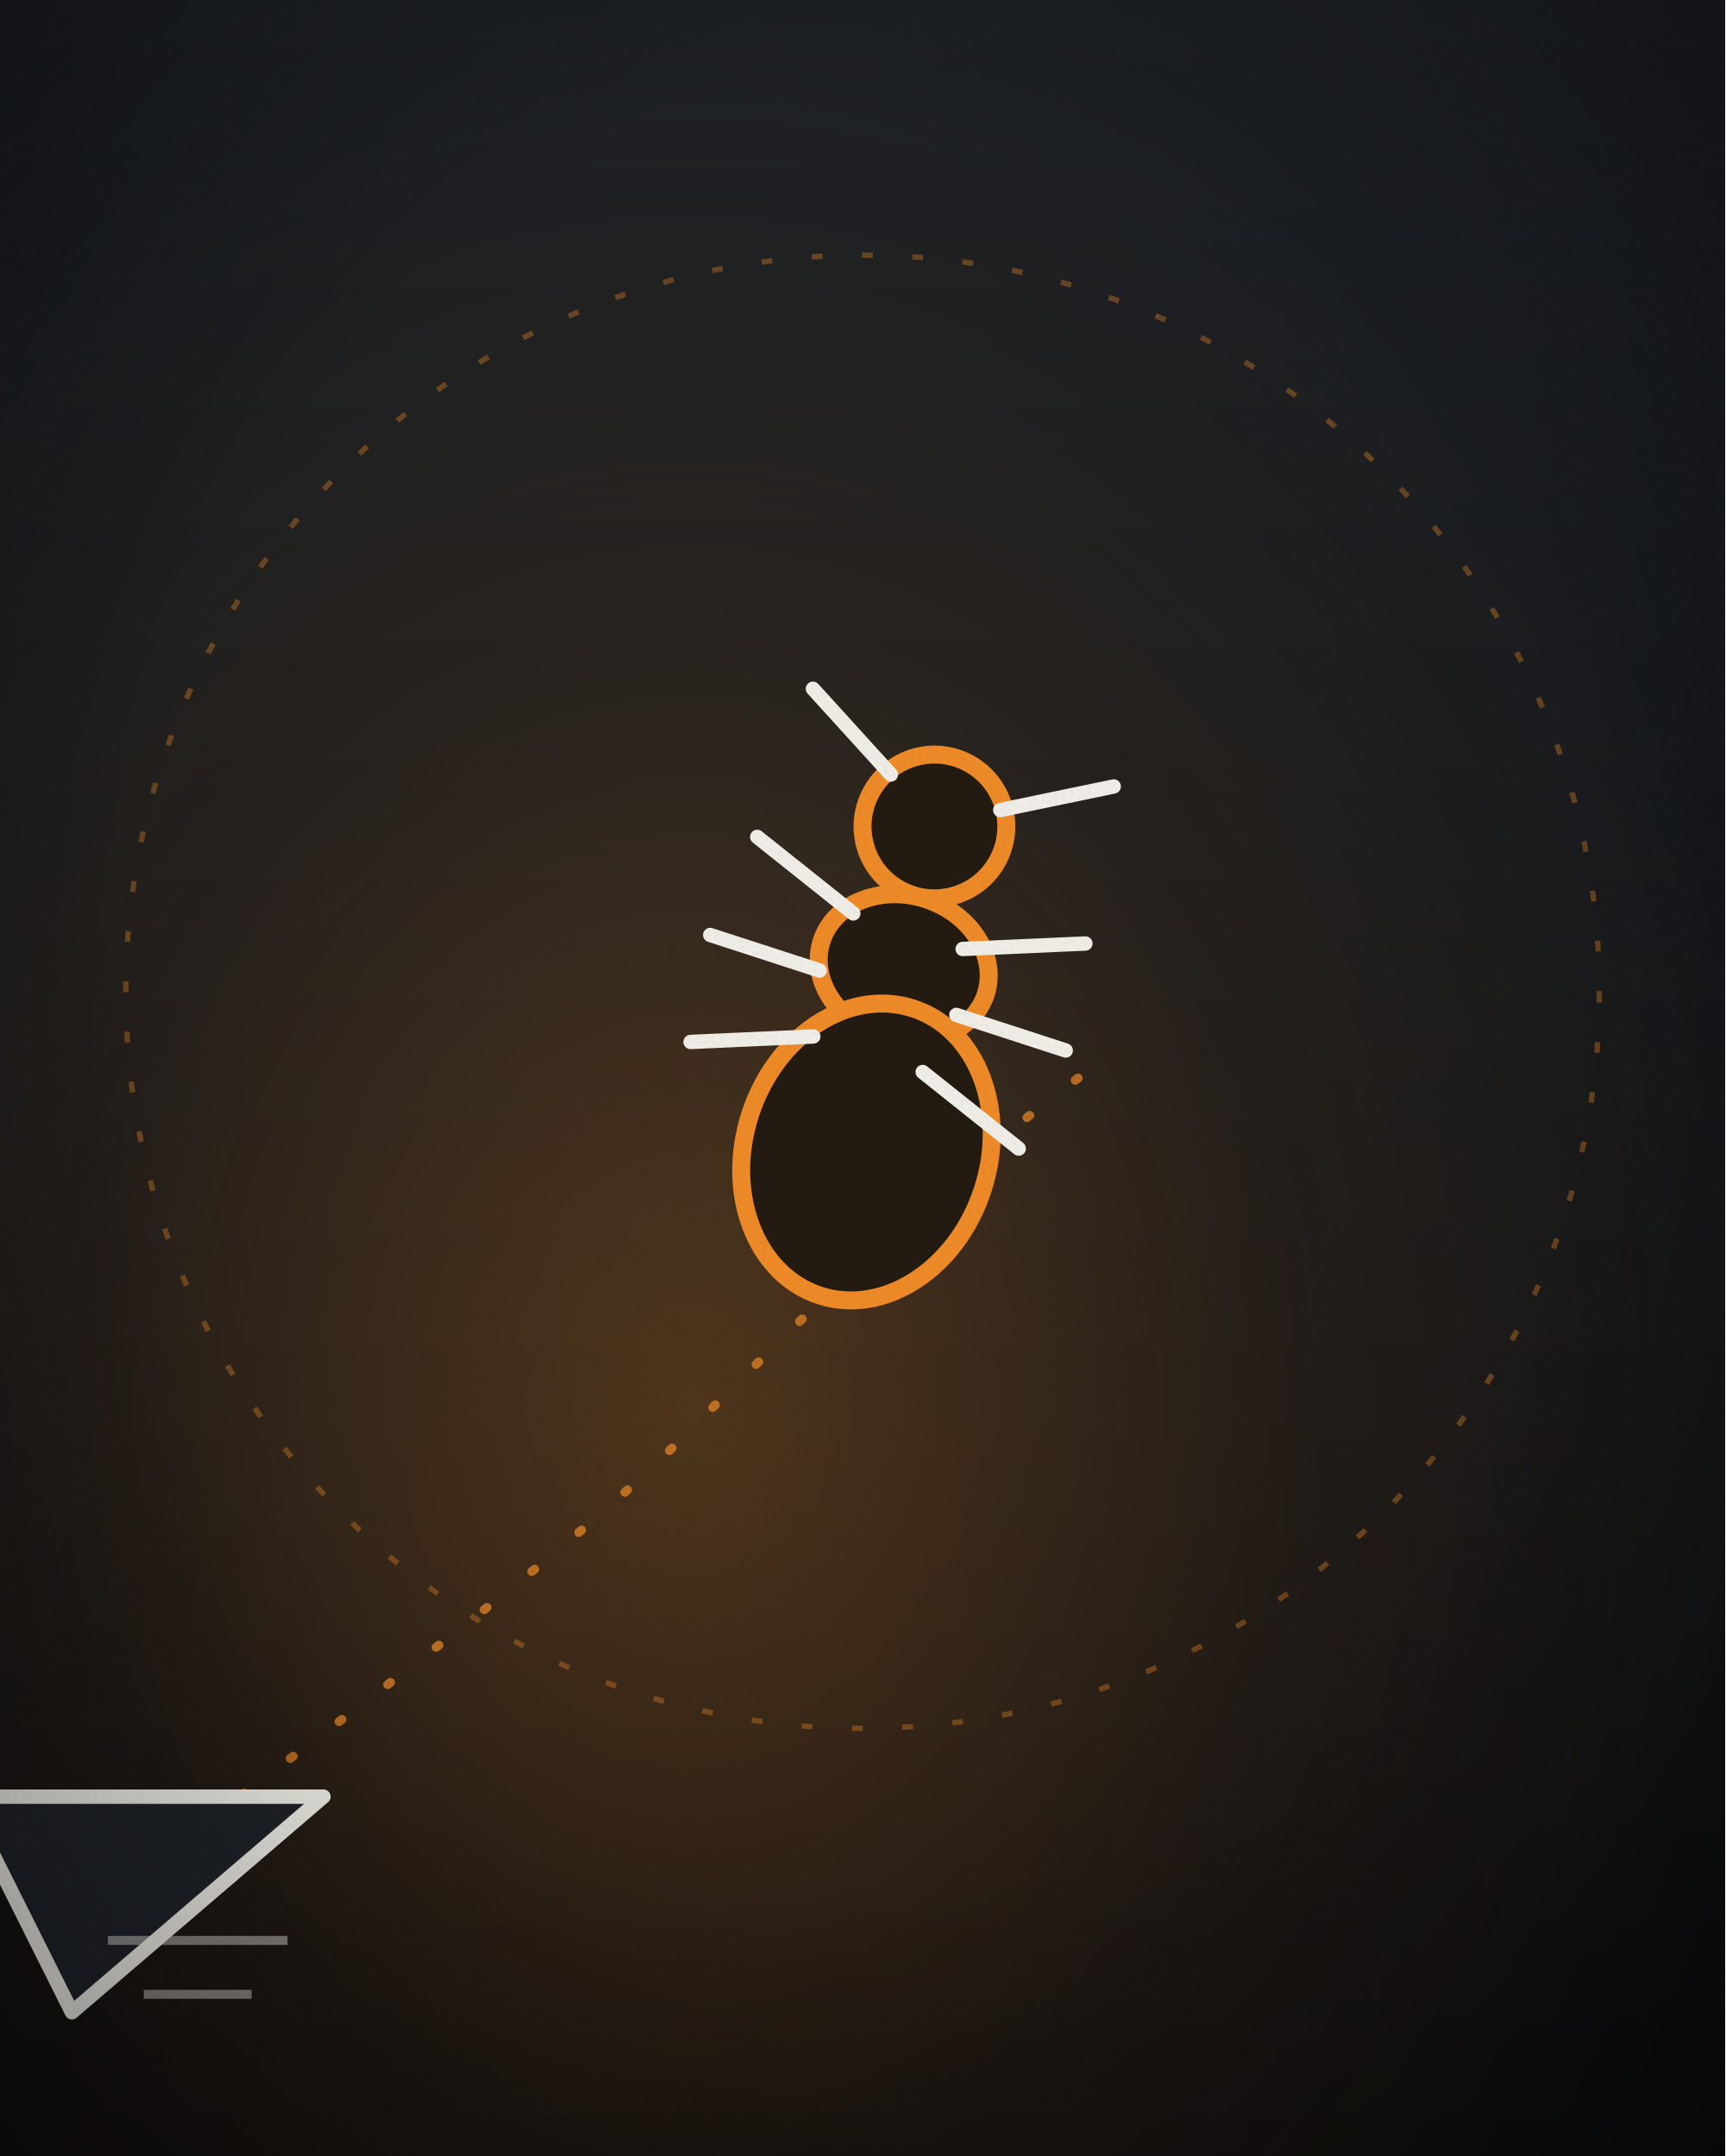
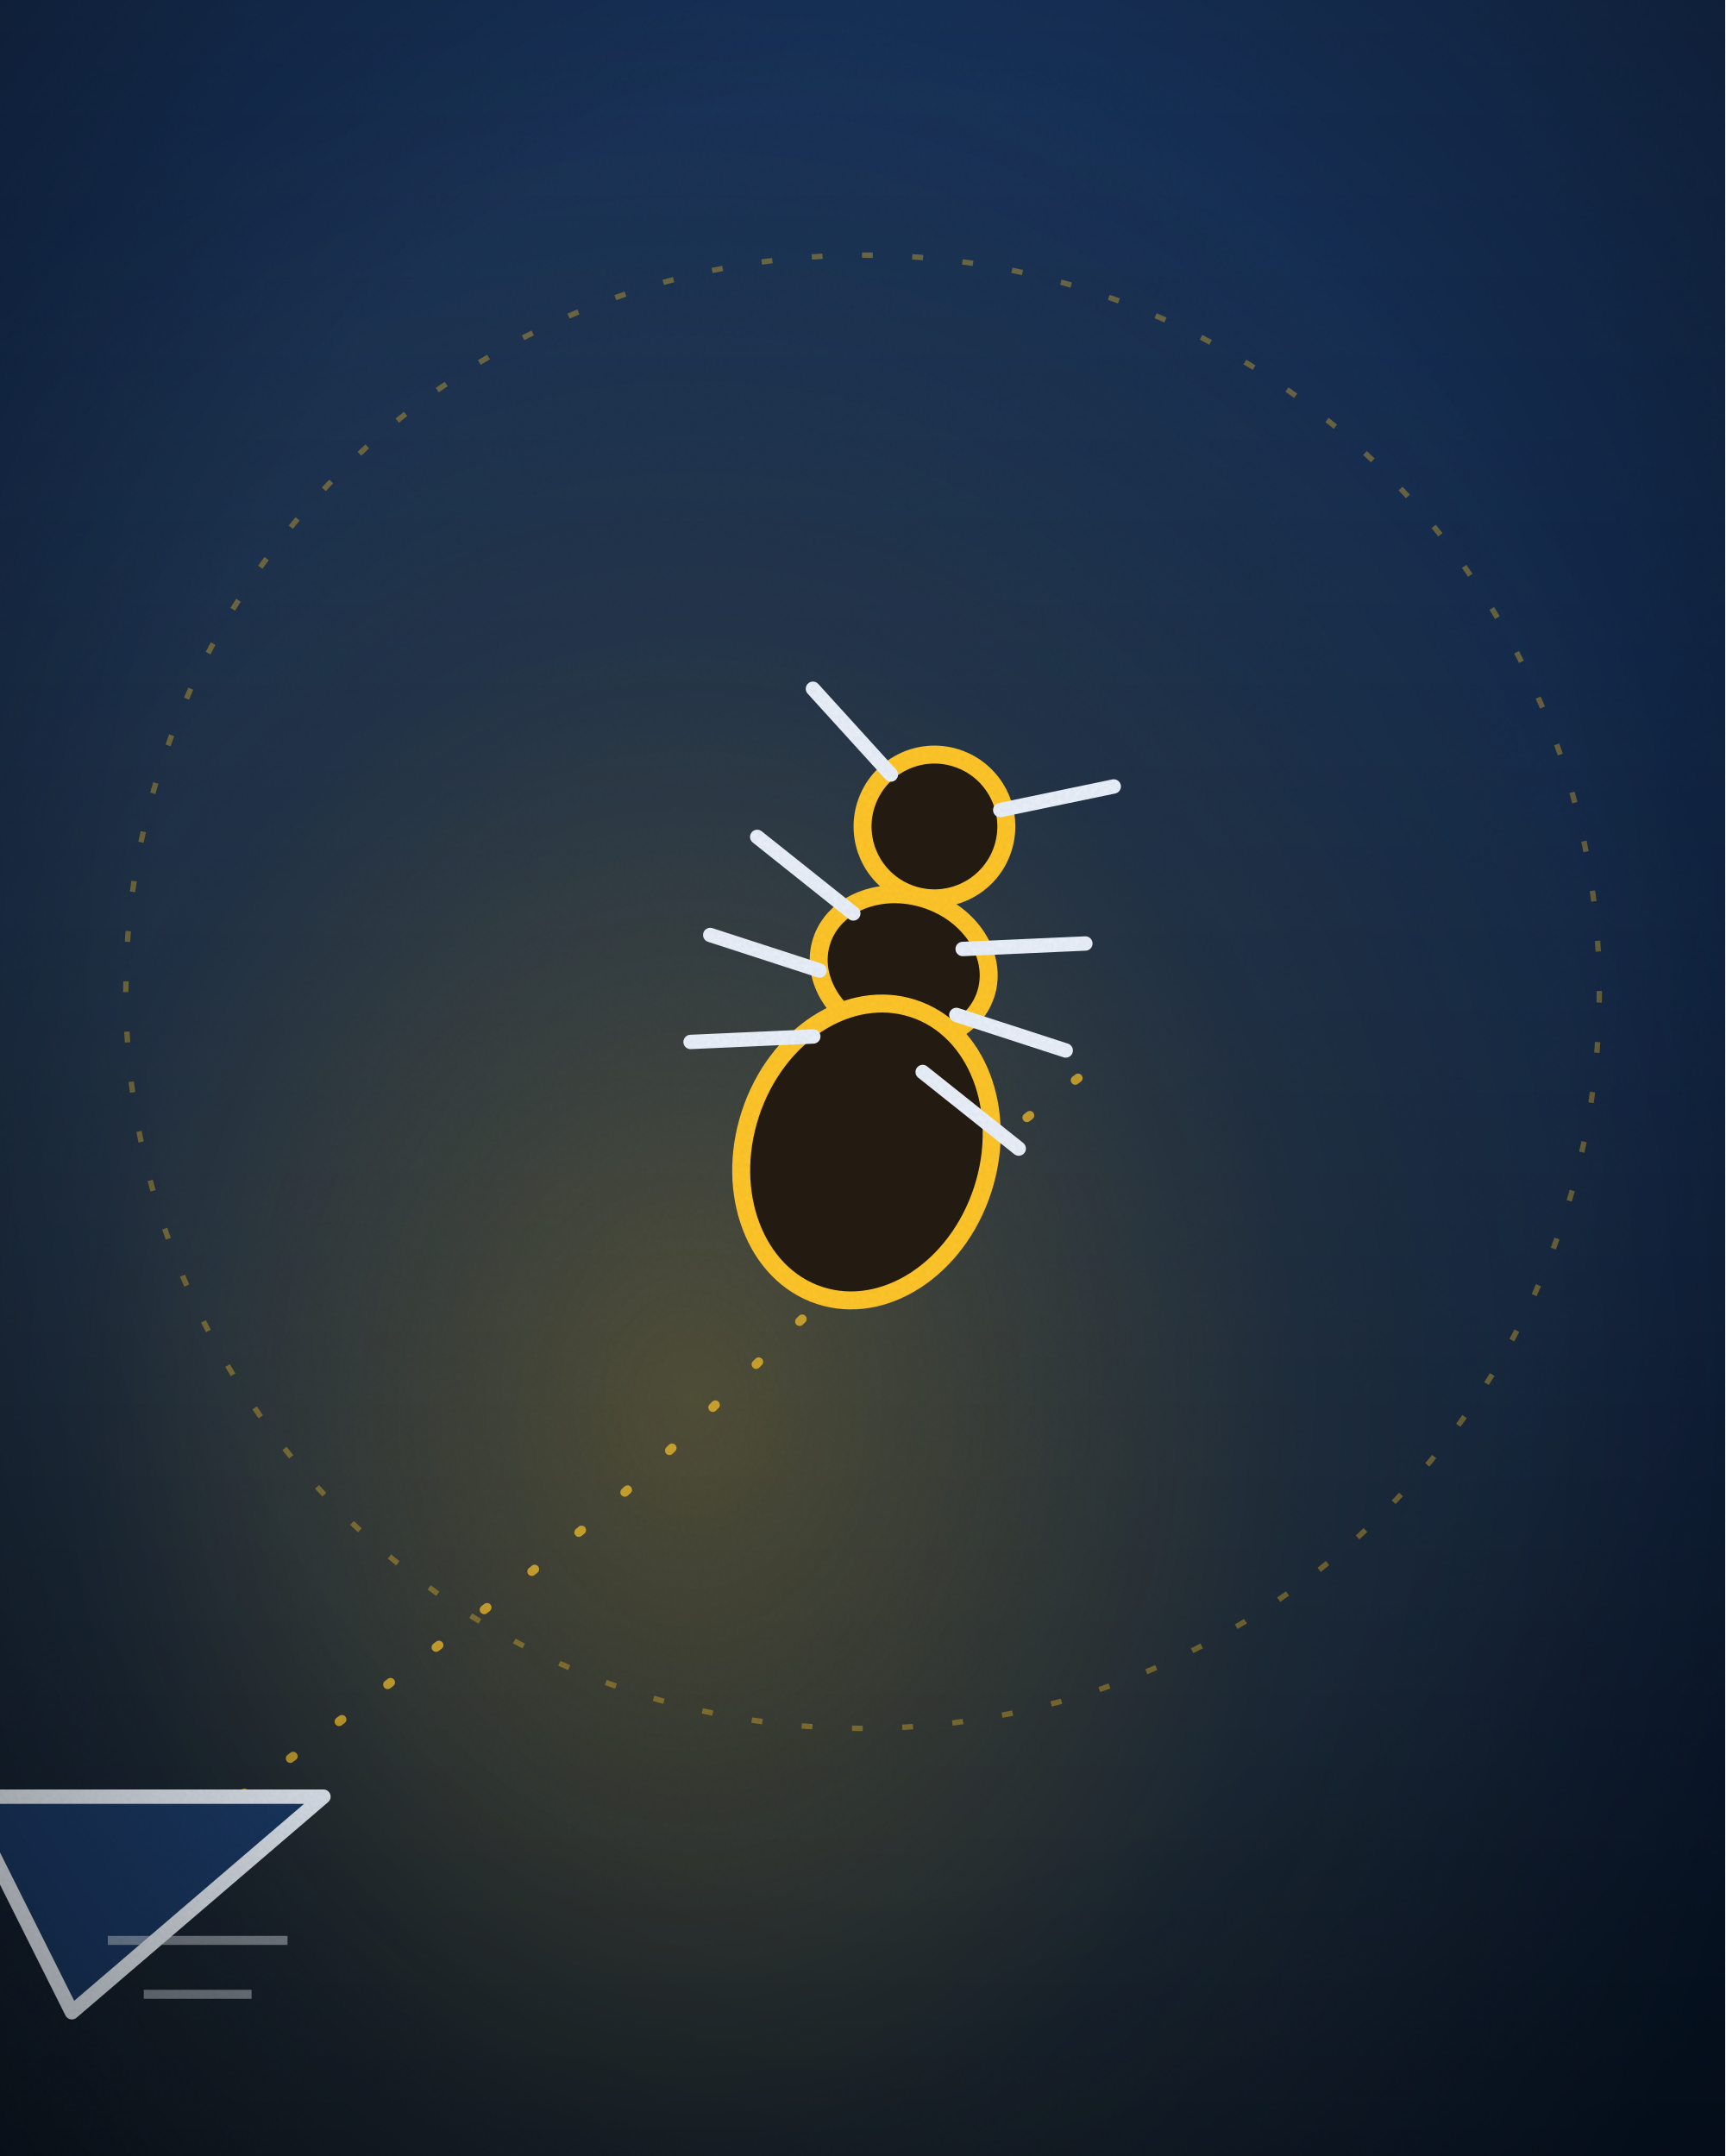
<svg xmlns="http://www.w3.org/2000/svg" viewBox="0 0 480 600" role="img" aria-label="">
  <defs>
    <linearGradient id="bg-hangyairtas" x1="0" y1="0" x2="0" y2="1">
-       <stop offset="0%" stop-color="#1d2126" />
-       <stop offset="60%" stop-color="#141619" />
-       <stop offset="100%" stop-color="#0c0d0f" />
+       <stop offset="0%" stop-color="#17325a" />
+       <stop offset="60%" stop-color="#0e2240" />
+       <stop offset="100%" stop-color="#07162b" />
    </linearGradient>
    <radialGradient id="glow-hangyairtas" cx="40%" cy="65%" r="65%">
-       <stop offset="0%" stop-color="#F28C28" stop-opacity=".28" />
-       <stop offset="55%" stop-color="#F28C28" stop-opacity=".07" />
-       <stop offset="100%" stop-color="#F28C28" stop-opacity="0" />
+       <stop offset="0%" stop-color="#FFC629" stop-opacity=".28" />
+       <stop offset="55%" stop-color="#FFC629" stop-opacity=".07" />
+       <stop offset="100%" stop-color="#FFC629" stop-opacity="0" />
    </radialGradient>
    <radialGradient id="vig-hangyairtas" cx="50%" cy="46%" r="75%">
      <stop offset="55%" stop-color="#000" stop-opacity="0" />
      <stop offset="100%" stop-color="#000" stop-opacity=".45" />
    </radialGradient>
    <filter id="grain-hangyairtas">
      <feTurbulence type="fractalNoise" baseFrequency="0.85" numOctaves="2" stitchTiles="stitch" result="n" />
      <feColorMatrix in="n" type="matrix" values="0 0 0 0 0  0 0 0 0 0  0 0 0 0 0  0 0 0 .05 0" />
    </filter>
  </defs>
  <rect width="480" height="600" fill="url(#bg-hangyairtas)" />
  <rect width="480" height="600" fill="url(#glow-hangyairtas)" />
-   <circle cx="240" cy="276" r="205" fill="none" stroke="#F28C28" stroke-width="1.5" stroke-dasharray="3 11" opacity=".35" />
+   <circle cx="240" cy="276" r="205" fill="none" stroke="#FFC629" stroke-width="1.5" stroke-dasharray="3 11" opacity=".35" />
  <g>
-     <path d="M40 520 C120 460 160 430 190 400 C230 360 260 330 300 300" fill="none" stroke="#F28C28" stroke-width="2.5" stroke-dasharray="1 16" stroke-linecap="round" opacity=".7" />
-     <path d="M20 560 L90 500 L-10 500 Z" fill="#20242a" stroke="#F3F1EA" stroke-width="4" stroke-linejoin="round" />
-     <g stroke="#F3F1EA" stroke-width="2.5" opacity=".5">
+     <path d="M40 520 C120 460 160 430 190 400 C230 360 260 330 300 300" fill="none" stroke="#FFC629" stroke-width="2.5" stroke-dasharray="1 16" stroke-linecap="round" opacity=".7" />
+     <path d="M20 560 L90 500 L-10 500 Z" fill="#1b3a66" stroke="#EAF1FA" stroke-width="4" stroke-linejoin="round" />
+     <g stroke="#EAF1FA" stroke-width="2.5" opacity=".5">
      <path d="M30 540h50M40 555h30" />
    </g>
    <g transform="translate(260,230) rotate(18)">
-       <circle cx="0" cy="0" r="20" fill="#241b12" stroke="#F28C28" stroke-width="5" />
-       <ellipse cx="4" cy="40" rx="24" ry="20" fill="#241b12" stroke="#F28C28" stroke-width="5" />
-       <ellipse cx="10" cy="92" rx="34" ry="42" fill="#241b12" stroke="#F28C28" stroke-width="5" />
-       <path d="M-16 -10 -44 -26M16 -10l28-16" stroke="#F3F1EA" stroke-width="4" stroke-linecap="round" />
-       <g stroke="#F3F1EA" stroke-width="4" stroke-linecap="round">
+       <circle cx="0" cy="0" r="20" fill="#241b12" stroke="#FFC629" stroke-width="5" />
+       <ellipse cx="4" cy="40" rx="24" ry="20" fill="#241b12" stroke="#FFC629" stroke-width="5" />
+       <ellipse cx="10" cy="92" rx="34" ry="42" fill="#241b12" stroke="#FFC629" stroke-width="5" />
+       <path d="M-16 -10 -44 -26M16 -10l28-16" stroke="#EAF1FA" stroke-width="4" stroke-linecap="round" />
+       <g stroke="#EAF1FA" stroke-width="4" stroke-linecap="round">
        <path d="M-14 30 -46 18M18 30l32-12" />
        <path d="M-18 48 -50 48M22 48l32 0" />
        <path d="M-14 66 -46 78M18 66l32 12" />
      </g>
    </g>
  </g>
  <rect width="480" height="600" fill="url(#vig-hangyairtas)" />
  <rect width="480" height="600" filter="url(#grain-hangyairtas)" />
</svg>
